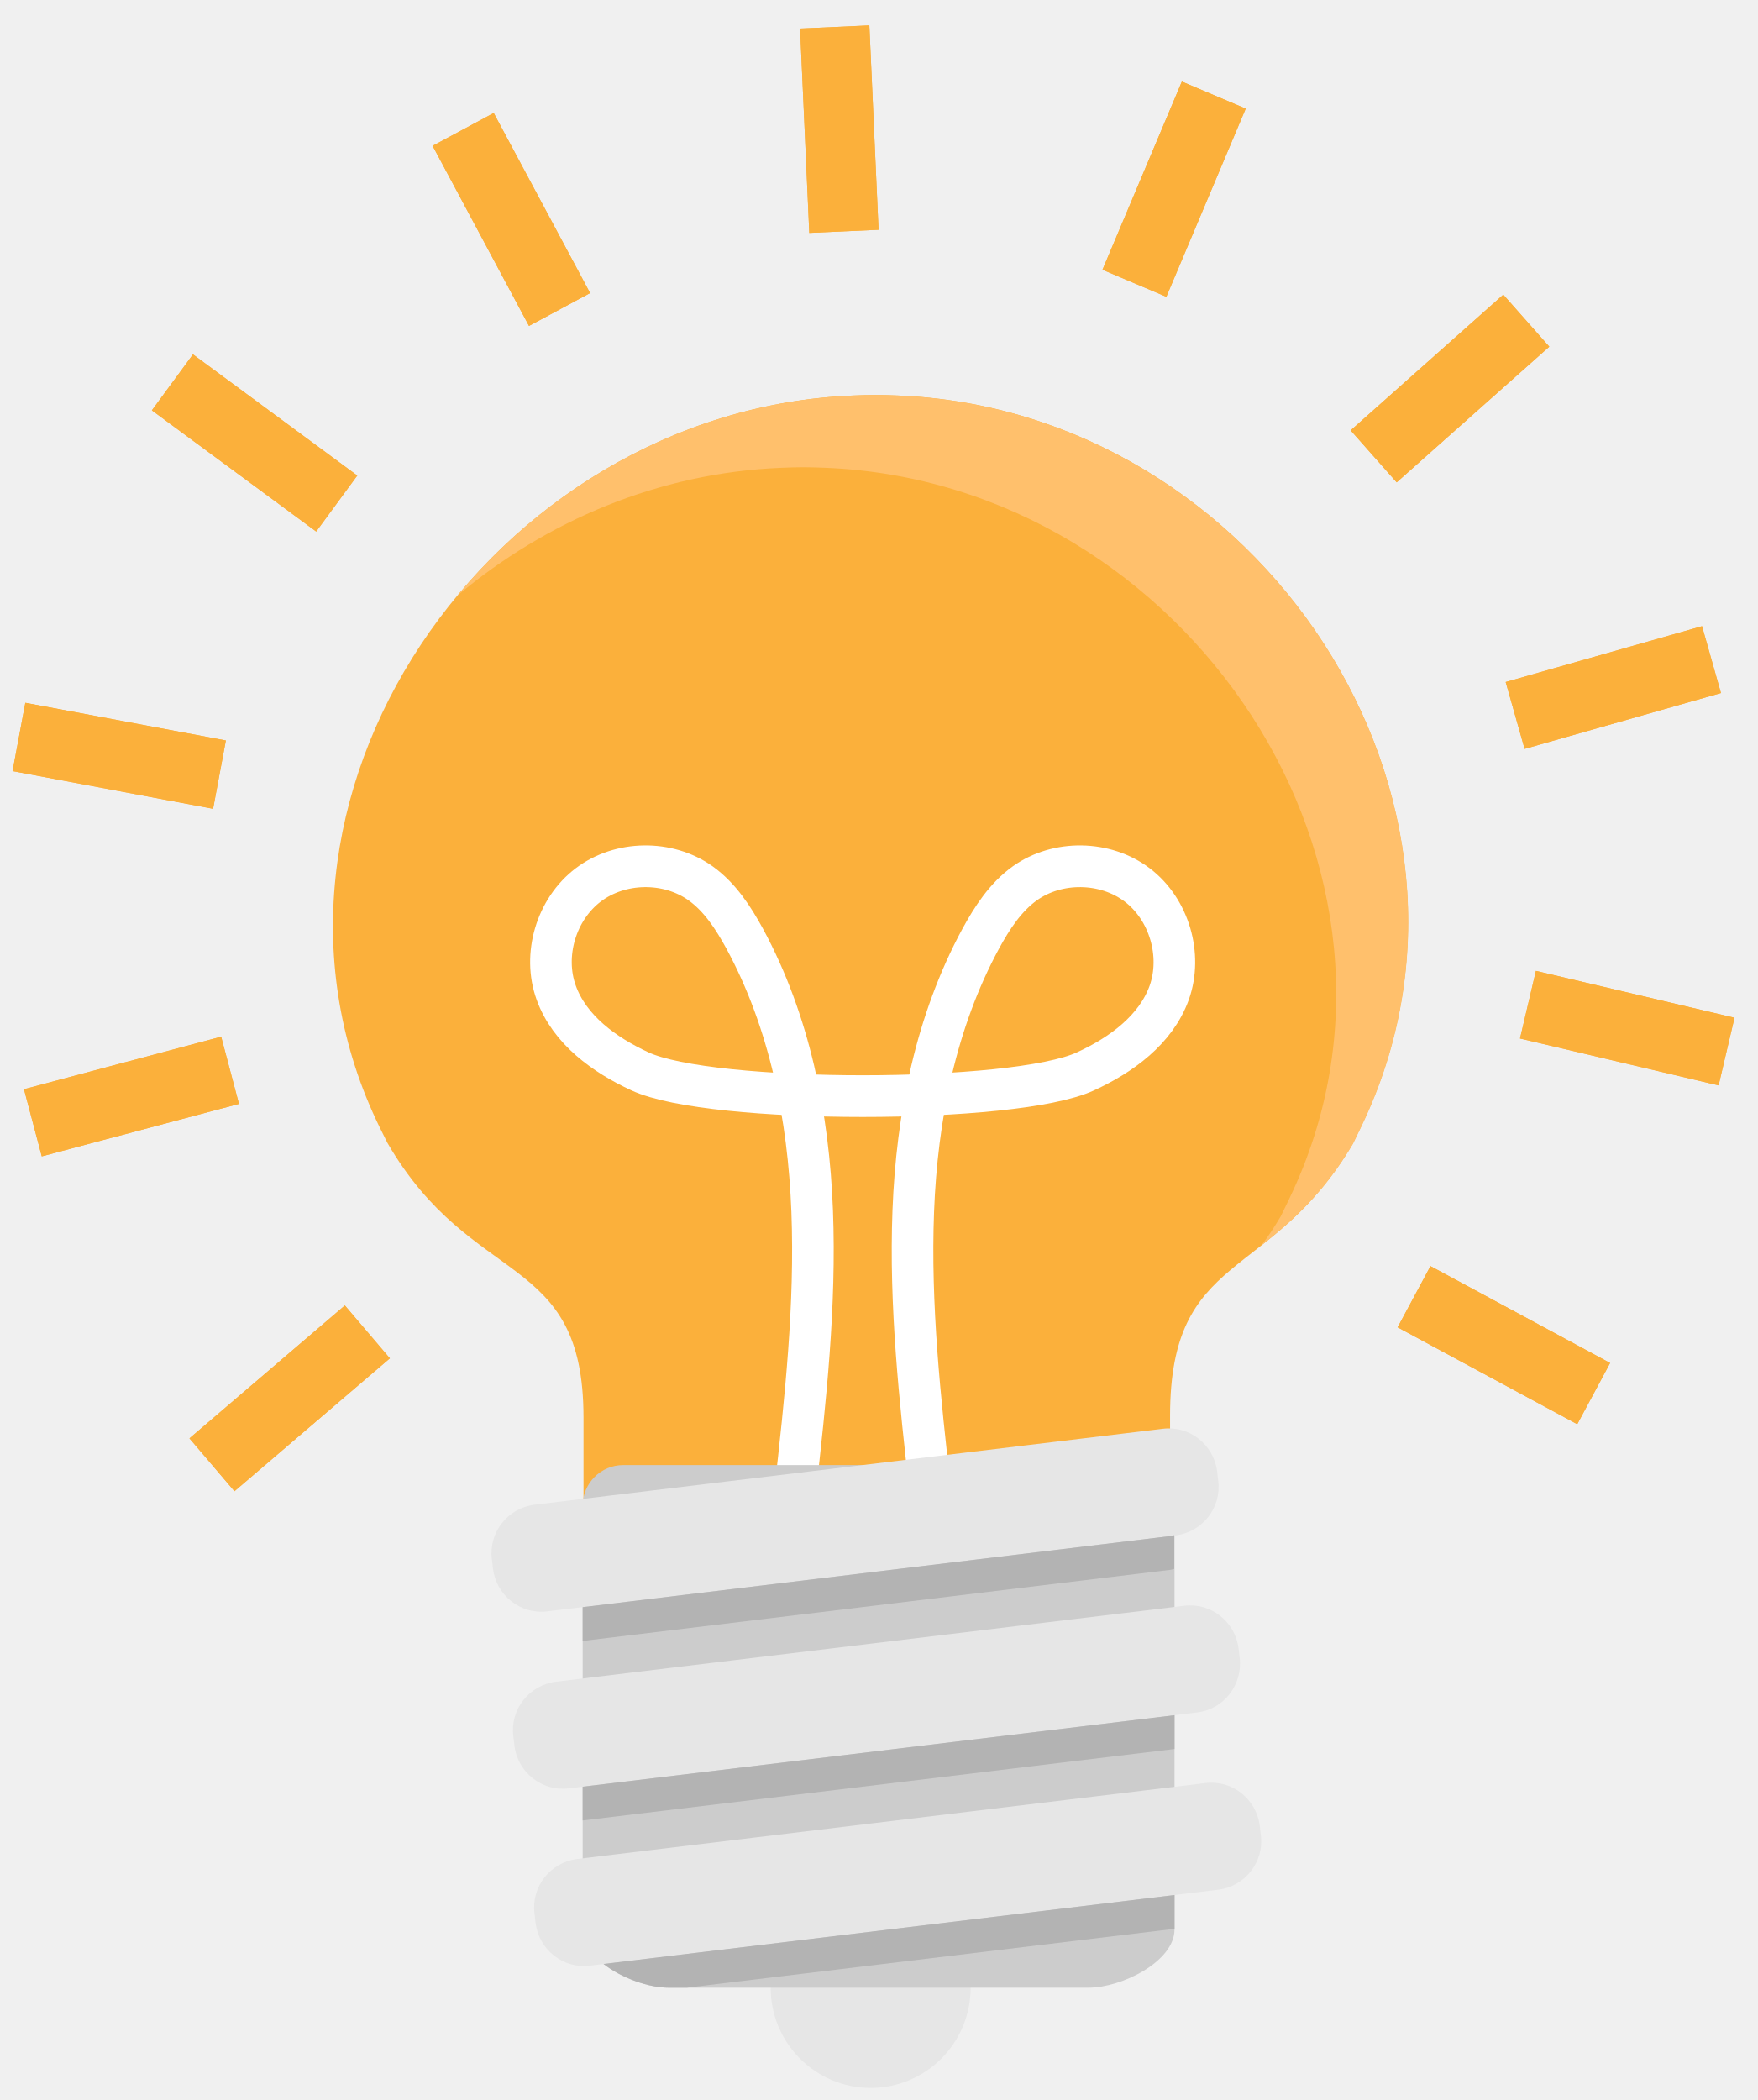
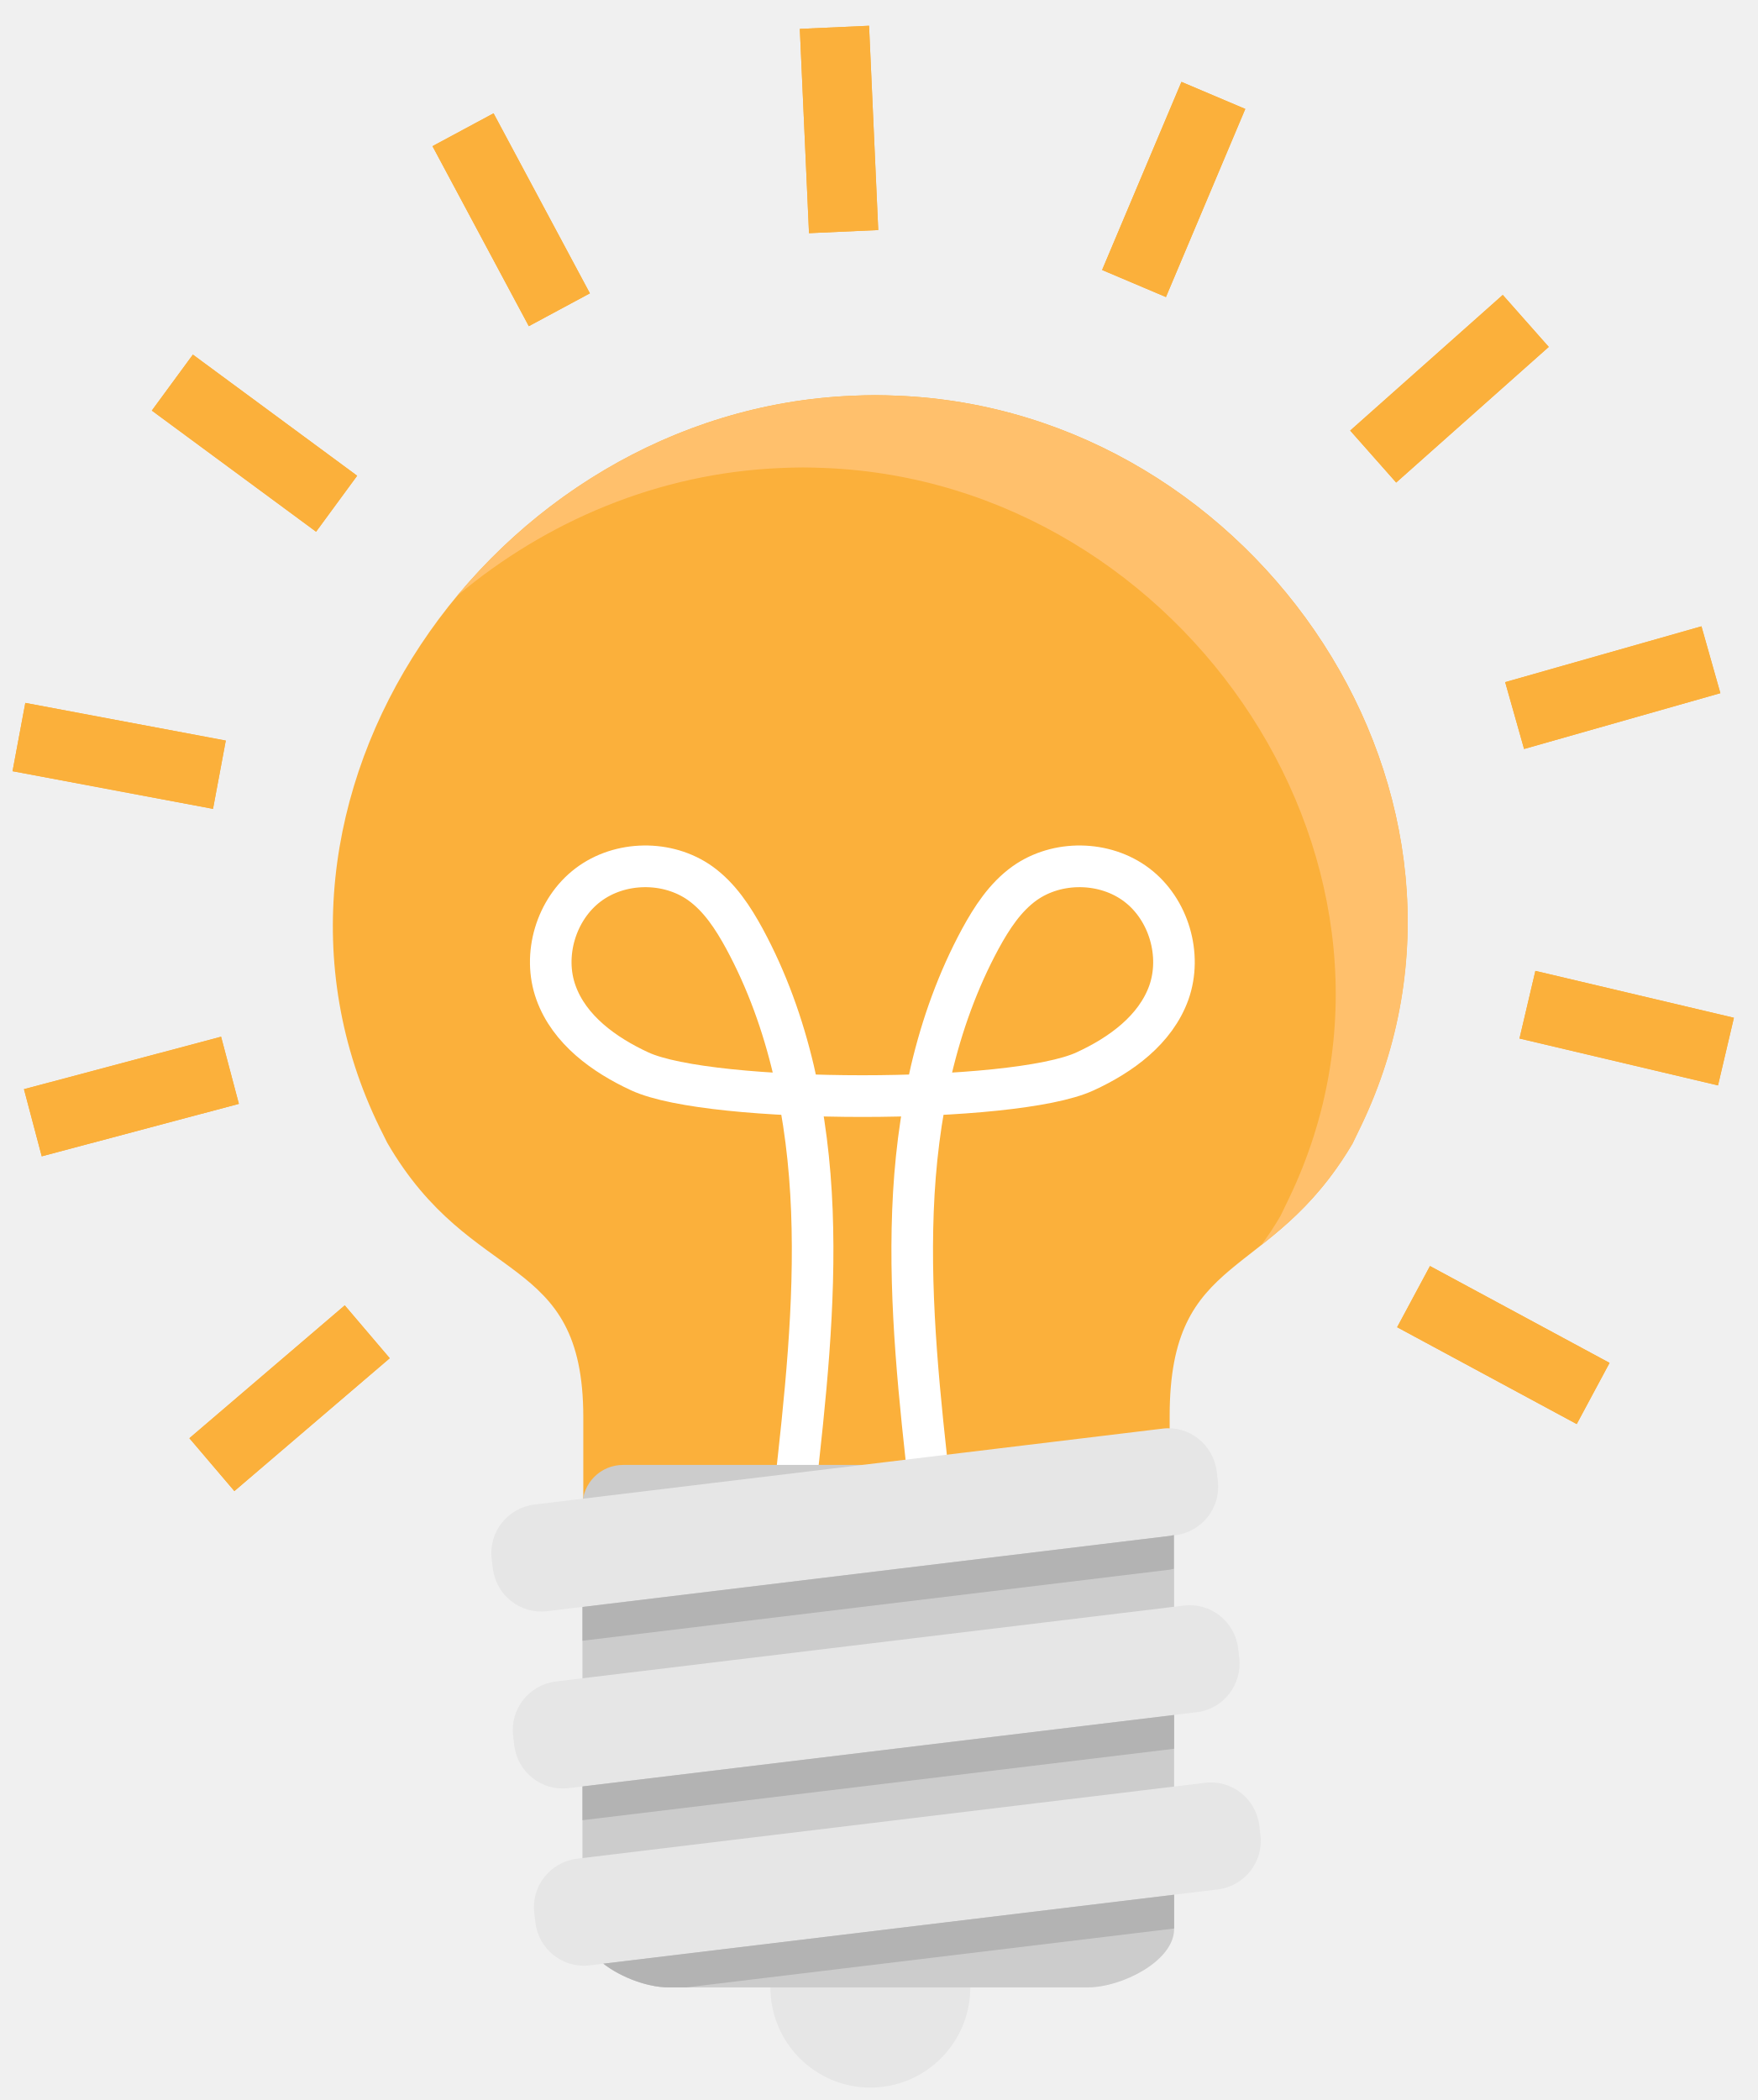
- <svg xmlns="http://www.w3.org/2000/svg" width="473" height="565" overflow="hidden">
+ <svg xmlns="http://www.w3.org/2000/svg" viewBox="0 0 473 565" width="236" height="282" overflow="hidden">
  <defs>
    <clipPath id="clip0">
      <path d="M405 60 878 60 878 625 405 625Z" fill-rule="evenodd" clip-rule="evenodd" />
    </clipPath>
    <clipPath id="clip1">
      <path d="M406 60 877 60 877 625 406 625Z" fill-rule="evenodd" clip-rule="evenodd" />
    </clipPath>
    <clipPath id="clip2">
      <path d="M406 60 877 60 877 625 406 625Z" fill-rule="evenodd" clip-rule="evenodd" />
    </clipPath>
  </defs>
  <g clip-path="url(#clip0)" transform="translate(-405 -60)">
    <g clip-path="url(#clip1)">
      <g clip-path="url(#clip2)">
        <path d="M385.641 593.9C385.641 608.758 373.596 620.803 358.738 620.803 343.88 620.803 331.835 608.758 331.835 593.9 331.835 579.042 343.88 566.996 358.738 566.996 373.596 566.996 385.641 579.042 385.641 593.9Z" fill="#E6E6E6" transform="matrix(1 0 -0 1.00234 280.525 -0.500689)" />
        <path d="M366.007 166.517C363.984 166.442 362.035 166.367 360.012 166.367 358.064 166.367 356.115 166.442 354.092 166.517 256.595 170.414 183.678 275.48 226.694 363.085L228.717 367.131C251.574 406.475 281.475 395.983 281.475 440.797L281.475 472.497 439.299 472.497 439.299 440.423C439.299 395.833 466.277 404.901 488.459 367.356L490.782 362.56C532.974 274.88 463.204 170.414 366.007 166.517Z" fill="#FBB03B" transform="matrix(1 0 -0 1.00234 280.525 -0.500689)" />
        <path d="M366.007 166.517C363.984 166.442 362.035 166.367 360.012 166.367 358.064 166.367 356.115 166.442 354.092 166.517 311.226 168.24 273.156 189.448 247.602 220.174 271.433 200.24 301.634 187.275 334.682 185.926 336.631 185.851 338.579 185.776 340.603 185.776 342.626 185.776 344.574 185.851 346.598 185.926 443.795 189.898 513.639 294.29 471.448 381.969L469.125 386.766C467.401 389.688 465.677 392.311 463.879 394.634 471.673 388.489 480.441 380.995 488.534 367.356L490.857 362.56C532.974 274.88 463.204 170.414 366.007 166.517Z" fill="#FFC06C" transform="matrix(1 0 -0 1.00234 280.525 -0.500689)" />
        <path d="M374.85 461.181C372.002 436.001 369.23 410.746 370.204 385.417 371.178 360.087 376.274 334.607 388.339 312.35 391.412 306.73 395.009 301.184 400.255 297.437 409.023 291.217 421.838 291.367 430.456 297.887 439.074 304.406 442.671 316.697 439.074 326.814 435.477 336.781 426.184 343.525 416.517 347.947 397.332 356.79 315.872 356.79 296.688 347.947 287.095 343.525 277.728 336.781 274.131 326.814 270.459 316.697 274.131 304.406 282.749 297.887 291.367 291.367 304.182 291.217 312.95 297.437 318.195 301.184 321.793 306.73 324.865 312.35 336.93 334.607 342.026 360.087 343.001 385.417 343.975 410.746 341.202 436.001 338.354 461.181" stroke="#FFFFFF" stroke-width="11.193" stroke-miterlimit="10" fill="none" transform="matrix(1 0 -0 1.00234 280.525 -0.500689)" />
        <path d="M417.341 593.9 304.406 593.9C295.339 593.9 281.25 586.856 281.25 578.237L281.25 578.237 281.25 464.553C281.25 458.483 286.121 453.612 292.191 453.612L429.556 453.612C435.626 453.612 440.498 458.483 440.498 464.553L440.498 577.788 440.498 578.237C440.498 586.856 426.334 593.9 417.341 593.9Z" fill="#CCCCCC" transform="matrix(1 0 -0 1.00234 280.525 -0.500689)" />
        <path d="M440.797 472.497 271.733 492.881C264.538 493.78 258.019 488.609 257.119 481.415L256.82 478.867C255.92 471.673 261.091 465.153 268.285 464.254L437.35 443.87C444.544 442.971 451.064 448.142 451.963 455.336L452.263 457.884C453.162 465.078 447.992 471.598 440.797 472.497Z" fill="#E6E6E6" transform="matrix(1 0 -0 1.00234 280.525 -0.500689)" />
        <path d="M446.568 520.009 277.503 540.393C270.309 541.292 263.789 536.121 262.89 528.927L262.59 526.379C261.691 519.185 266.862 512.665 274.056 511.766L443.121 491.382C450.315 490.483 456.835 495.654 457.734 502.848L458.034 505.396C458.858 512.59 453.762 519.185 446.568 520.009Z" fill="#E6E6E6" transform="matrix(1 0 -0 1.00234 280.525 -0.500689)" />
        <path d="M452.263 567.596 283.198 587.98C276.004 588.879 269.484 583.708 268.585 576.514L268.285 573.966C267.386 566.772 272.557 560.252 279.751 559.353L448.816 538.969C456.01 538.07 462.53 543.24 463.429 550.435L463.729 552.983C464.628 560.177 459.457 566.697 452.263 567.596Z" fill="#E6E6E6" transform="matrix(1 0 -0 1.00234 280.525 -0.500689)" />
        <path d="M281.25 539.943 281.25 549.011 440.498 529.826 440.498 520.758Z" fill="#B3B3B3" transform="matrix(1 0 -0 1.00234 280.525 -0.500689)" />
        <path d="M439.523 472.647 281.25 491.757 281.25 500.824 439.523 481.715C439.823 481.64 440.123 481.565 440.423 481.49L440.423 472.422C440.123 472.497 439.898 472.572 439.523 472.647Z" fill="#B3B3B3" transform="matrix(1 0 -0 1.00234 280.525 -0.500689)" />
        <path d="M286.871 587.53C291.817 591.352 299.011 593.9 304.406 593.9L309.278 593.9 440.498 578.088 440.498 577.788 440.498 569.02 286.871 587.53Z" fill="#B3B3B3" transform="matrix(1 0 -0 1.00234 280.525 -0.500689)" />
        <path d="M181.505 453.537 223.321 417.866" stroke="#FBB03B" stroke-width="18.655" stroke-miterlimit="10" fill="none" transform="matrix(1 0 -0 1.00234 280.525 -0.500689)" />
        <path d="M181.505 453.537 223.321 417.866" stroke="#FBB03B" stroke-width="18.655" stroke-miterlimit="10" fill="none" transform="matrix(1 0 -0 1.00234 280.525 -0.500689)" />
        <path d="M133.318 361.736 186.376 347.647" stroke="#FBB03B" stroke-width="18.655" stroke-miterlimit="10" fill="none" transform="matrix(1 0 -0 1.00234 280.525 -0.500689)" />
        <path d="M133.318 361.736 186.376 347.647" stroke="#FBB03B" stroke-width="18.655" stroke-miterlimit="10" fill="none" transform="matrix(1 0 -0 1.00234 280.525 -0.500689)" />
        <path d="M129.571 258.168 183.528 268.285" stroke="#FBB03B" stroke-width="18.655" stroke-miterlimit="10" fill="none" transform="matrix(1 0 -0 1.00234 280.525 -0.500689)" />
        <path d="M129.571 258.168 183.528 268.285" stroke="#FBB03B" stroke-width="18.655" stroke-miterlimit="10" fill="none" transform="matrix(1 0 -0 1.00234 280.525 -0.500689)" />
        <path d="M170.863 162.995 215.078 195.519" stroke="#FBB03B" stroke-width="18.655" stroke-miterlimit="10" fill="none" transform="matrix(1 0 -0 1.00234 280.525 -0.500689)" />
        <path d="M170.863 162.995 215.078 195.519" stroke="#FBB03B" stroke-width="18.655" stroke-miterlimit="10" fill="none" transform="matrix(1 0 -0 1.00234 280.525 -0.500689)" />
        <path d="M249.101 95.099 275.03 143.435" stroke="#FBB03B" stroke-width="18.655" stroke-miterlimit="10" fill="none" transform="matrix(1 0 -0 1.00234 280.525 -0.500689)" />
        <path d="M249.101 95.099 275.03 143.435" stroke="#FBB03B" stroke-width="18.655" stroke-miterlimit="10" fill="none" transform="matrix(1 0 -0 1.00234 280.525 -0.500689)" />
        <path d="M349.071 67.596 351.544 122.452" stroke="#FBB03B" stroke-width="18.655" stroke-miterlimit="10" fill="none" transform="matrix(1 0 -0 1.00234 280.525 -0.500689)" />
        <path d="M349.071 67.596 351.544 122.452" stroke="#FBB03B" stroke-width="18.655" stroke-miterlimit="10" fill="none" transform="matrix(1 0 -0 1.00234 280.525 -0.500689)" />
        <path d="M451.064 85.881 429.706 136.391" stroke="#FBB03B" stroke-width="18.655" stroke-miterlimit="10" fill="none" transform="matrix(1 0 -0 1.00234 280.525 -0.500689)" />
        <path d="M451.064 85.881 429.706 136.391" stroke="#FBB03B" stroke-width="18.655" stroke-miterlimit="10" fill="none" transform="matrix(1 0 -0 1.00234 280.525 -0.500689)" />
        <path d="M535.147 146.433 494.08 182.854" stroke="#FBB03B" stroke-width="18.655" stroke-miterlimit="10" fill="none" transform="matrix(1 0 -0 1.00234 280.525 -0.500689)" />
        <path d="M535.147 146.433 494.08 182.854" stroke="#FBB03B" stroke-width="18.655" stroke-miterlimit="10" fill="none" transform="matrix(1 0 -0 1.00234 280.525 -0.500689)" />
        <path d="M584.982 237.41 532.149 252.398" stroke="#FBB03B" stroke-width="18.655" stroke-miterlimit="10" fill="none" transform="matrix(1 0 -0 1.00234 280.525 -0.500689)" />
        <path d="M584.982 237.41 532.149 252.398" stroke="#FBB03B" stroke-width="18.655" stroke-miterlimit="10" fill="none" transform="matrix(1 0 -0 1.00234 280.525 -0.500689)" />
        <path d="M589.029 342.626 535.597 330.036" stroke="#FBB03B" stroke-width="18.655" stroke-miterlimit="10" fill="none" transform="matrix(1 0 -0 1.00234 280.525 -0.500689)" />
        <path d="M589.029 342.626 535.597 330.036" stroke="#FBB03B" stroke-width="18.655" stroke-miterlimit="10" fill="none" transform="matrix(1 0 -0 1.00234 280.525 -0.500689)" />
        <path d="M553.282 434.427 504.946 408.423" stroke="#FBB03B" stroke-width="18.655" stroke-miterlimit="10" fill="none" transform="matrix(1 0 -0 1.00234 280.525 -0.500689)" />
        <path d="M553.282 434.427 504.946 408.423" stroke="#FBB03B" stroke-width="18.655" stroke-miterlimit="10" fill="none" transform="matrix(1 0 -0 1.00234 280.525 -0.500689)" />
      </g>
    </g>
  </g>
</svg>
